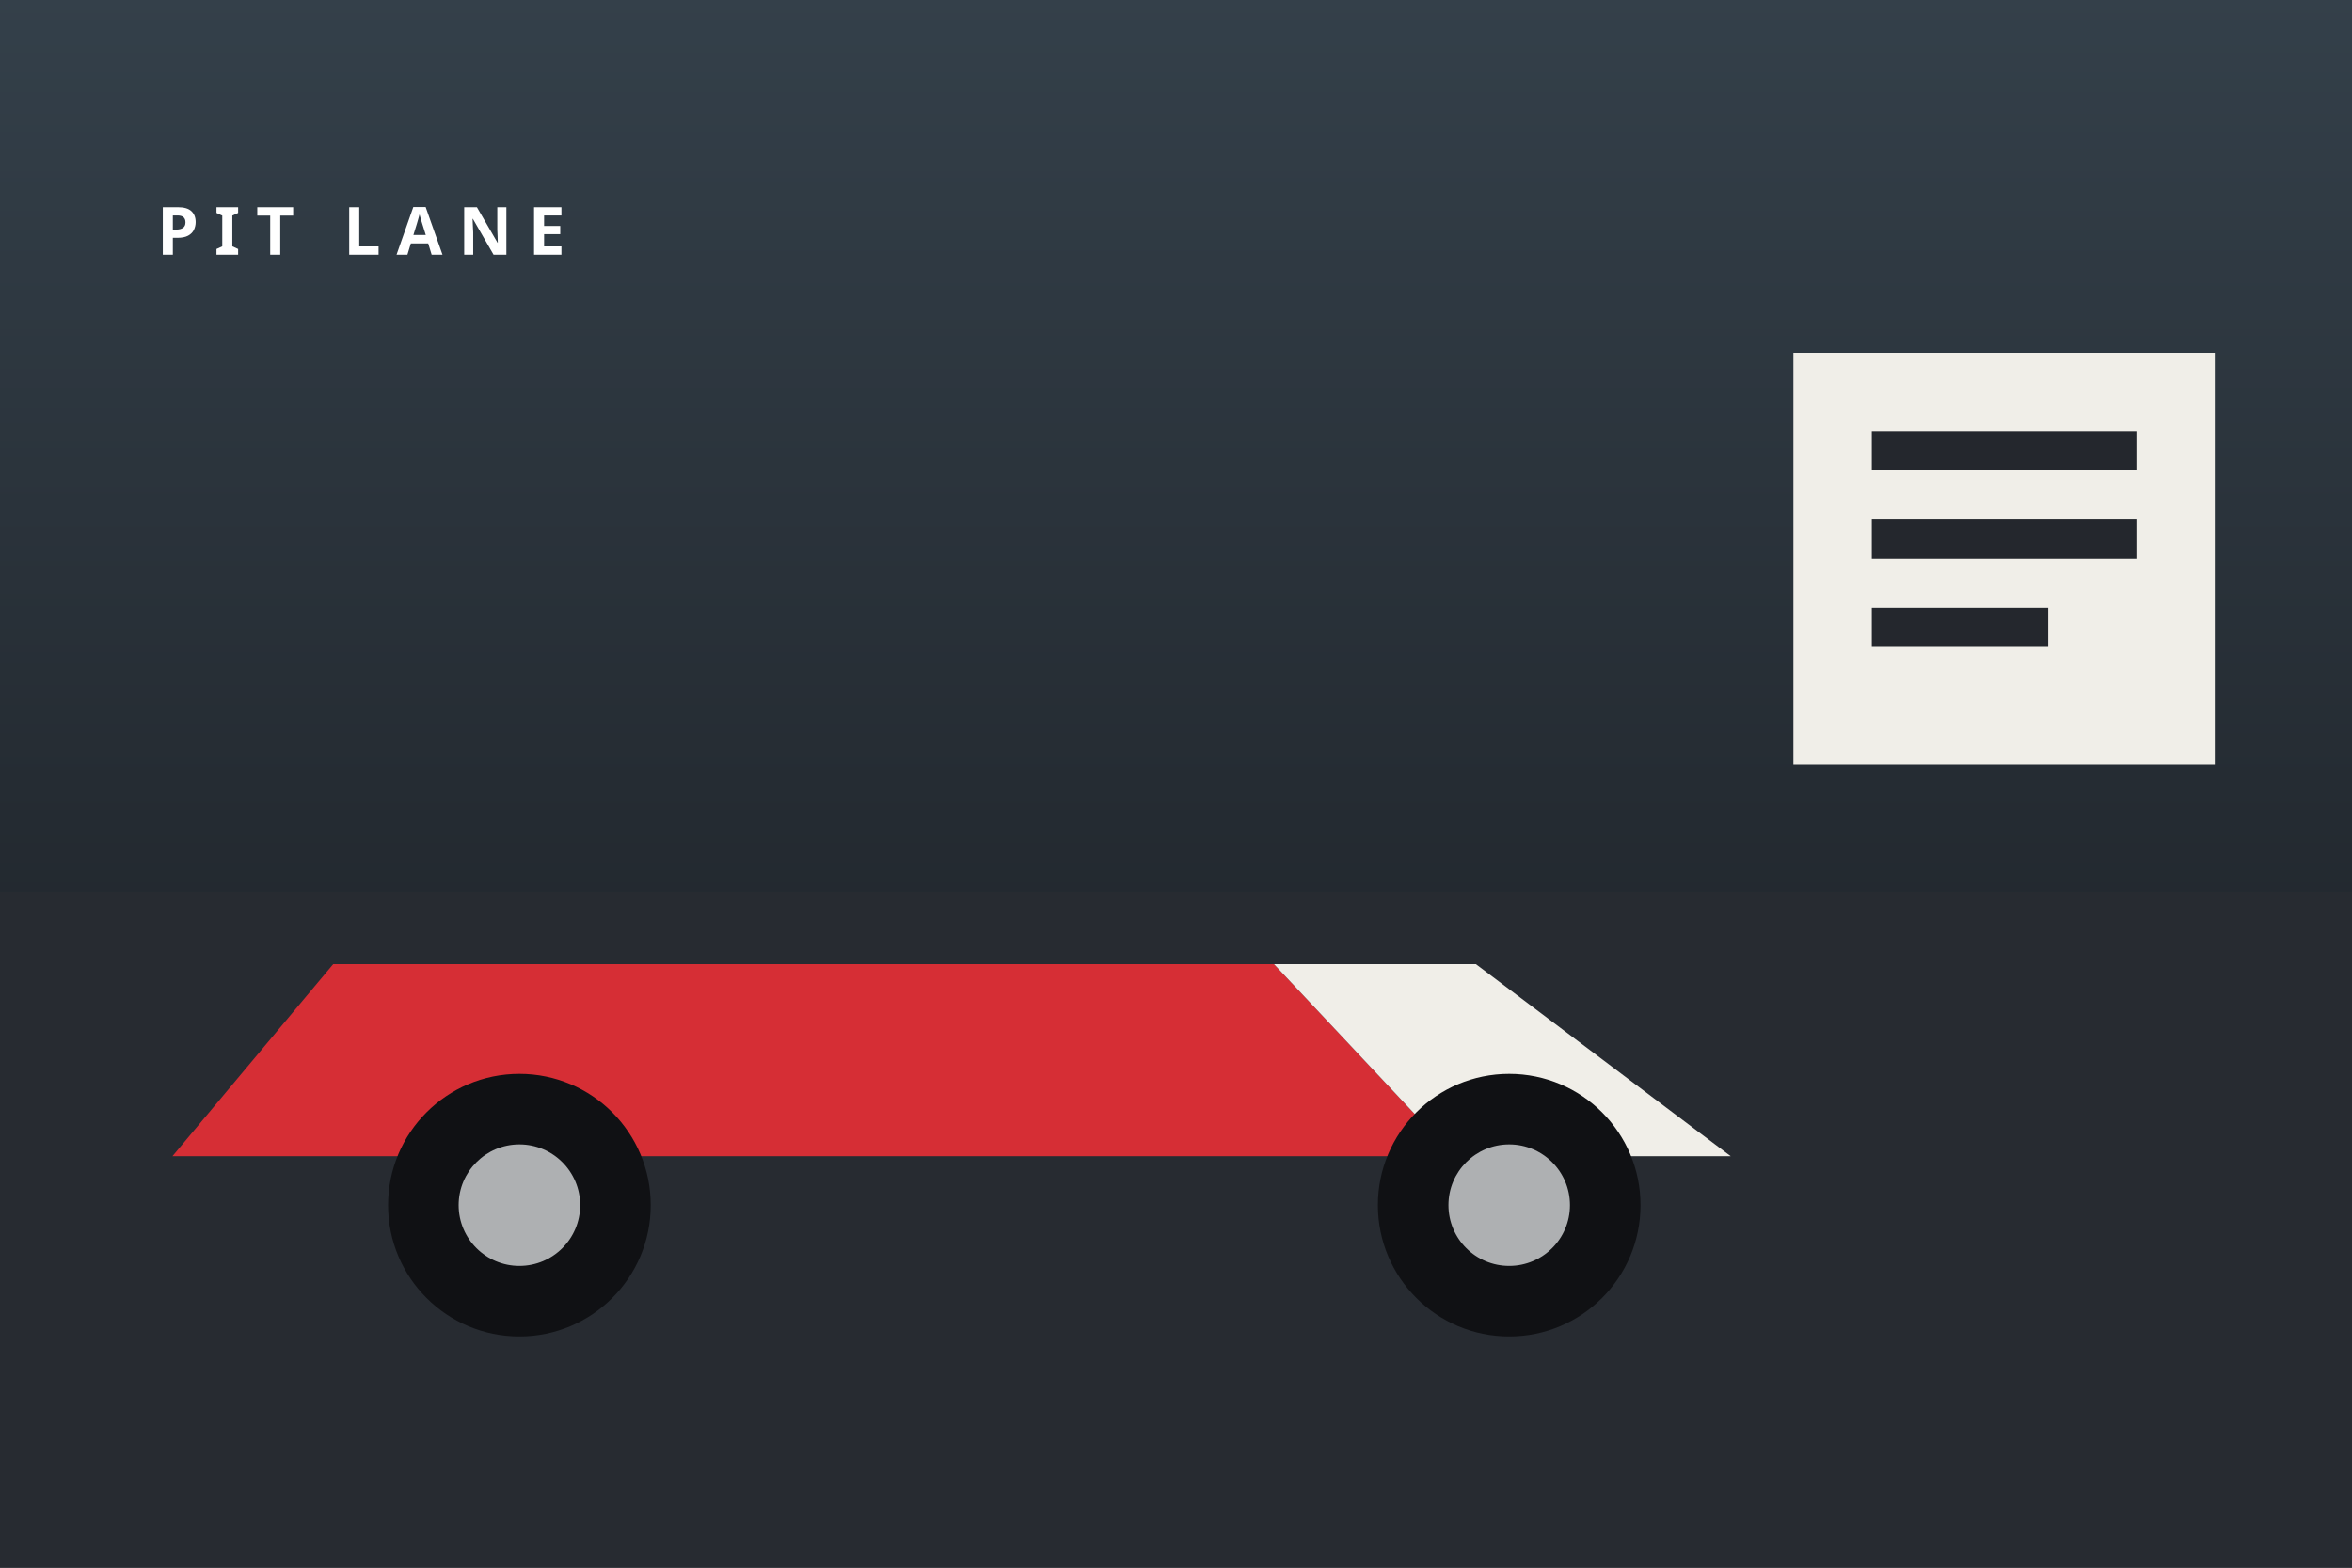
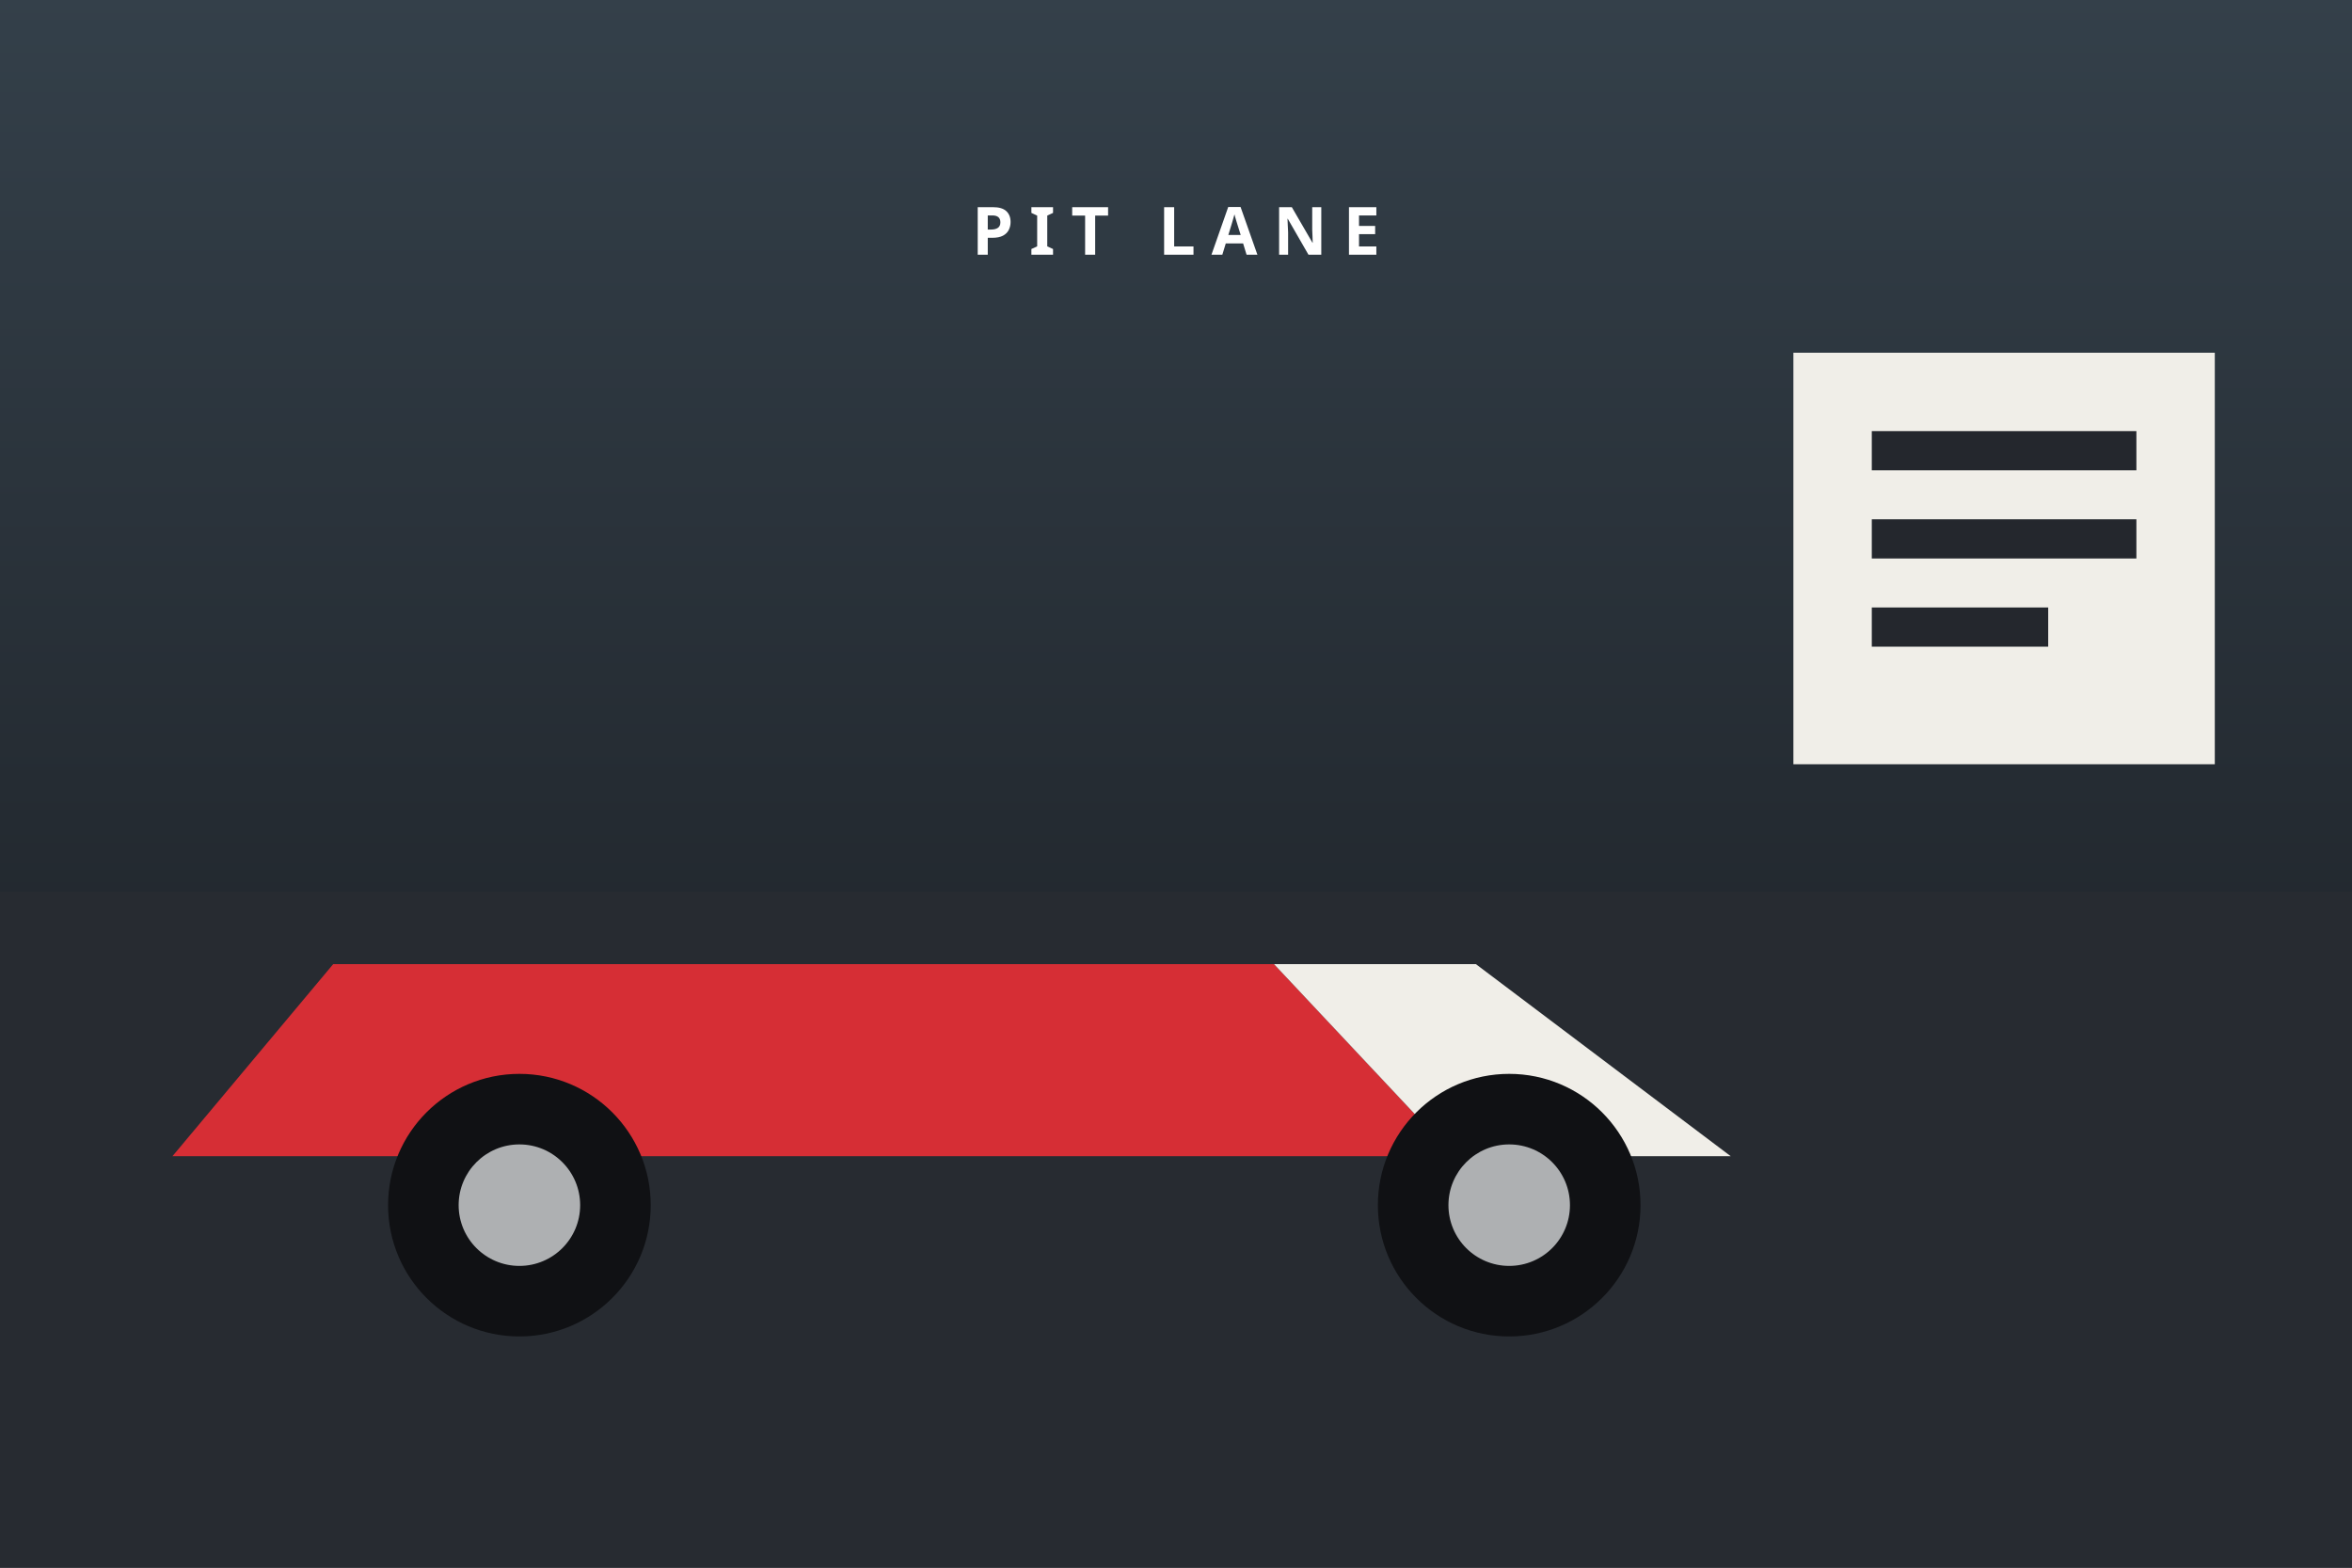
- <svg xmlns="http://www.w3.org/2000/svg" viewBox="0 0 1200 800">
+ <svg xmlns="http://www.w3.org/2000/svg" viewBox="0 0 1200 800" preserveAspectRatio="xMidYMid meet">
  <defs>
    <linearGradient id="g" x2="0" y2="1">
      <stop stop-color="#34404a" />
      <stop offset="1" stop-color="#16181c" />
    </linearGradient>
  </defs>
  <path fill="url(#g)" d="M0 0h1200v800H0z" />
  <path fill="#272b31" d="M0 455h1200v345H0z" />
  <path fill="#d62e35" d="M170 492h480l92 98H88z" />
  <path fill="#f0eee8" d="M650 492h103l130 98H742z" />
  <circle cx="265" cy="615" r="67" fill="#101114" />
  <circle cx="265" cy="615" r="31" fill="#aeb0b2" />
  <circle cx="770" cy="615" r="67" fill="#101114" />
  <circle cx="770" cy="615" r="31" fill="#aeb0b2" />
  <path fill="#f0eee8" d="M915 180h215v210H915z" />
  <path fill="#24272d" d="M955 220h135v20H955zm0 45h135v20H955zm0 45h90v20h-90z" />
-   <text x="80" y="130" fill="#fff" font-family="sans-serif" font-size="34" font-weight="700" letter-spacing="8">PIT LANE</text>
+   <text x="50%" y="130" text-anchor="middle" fill="#fff" font-family="sans-serif" font-size="34" font-weight="700" letter-spacing="8">PIT LANE</text>
</svg>
